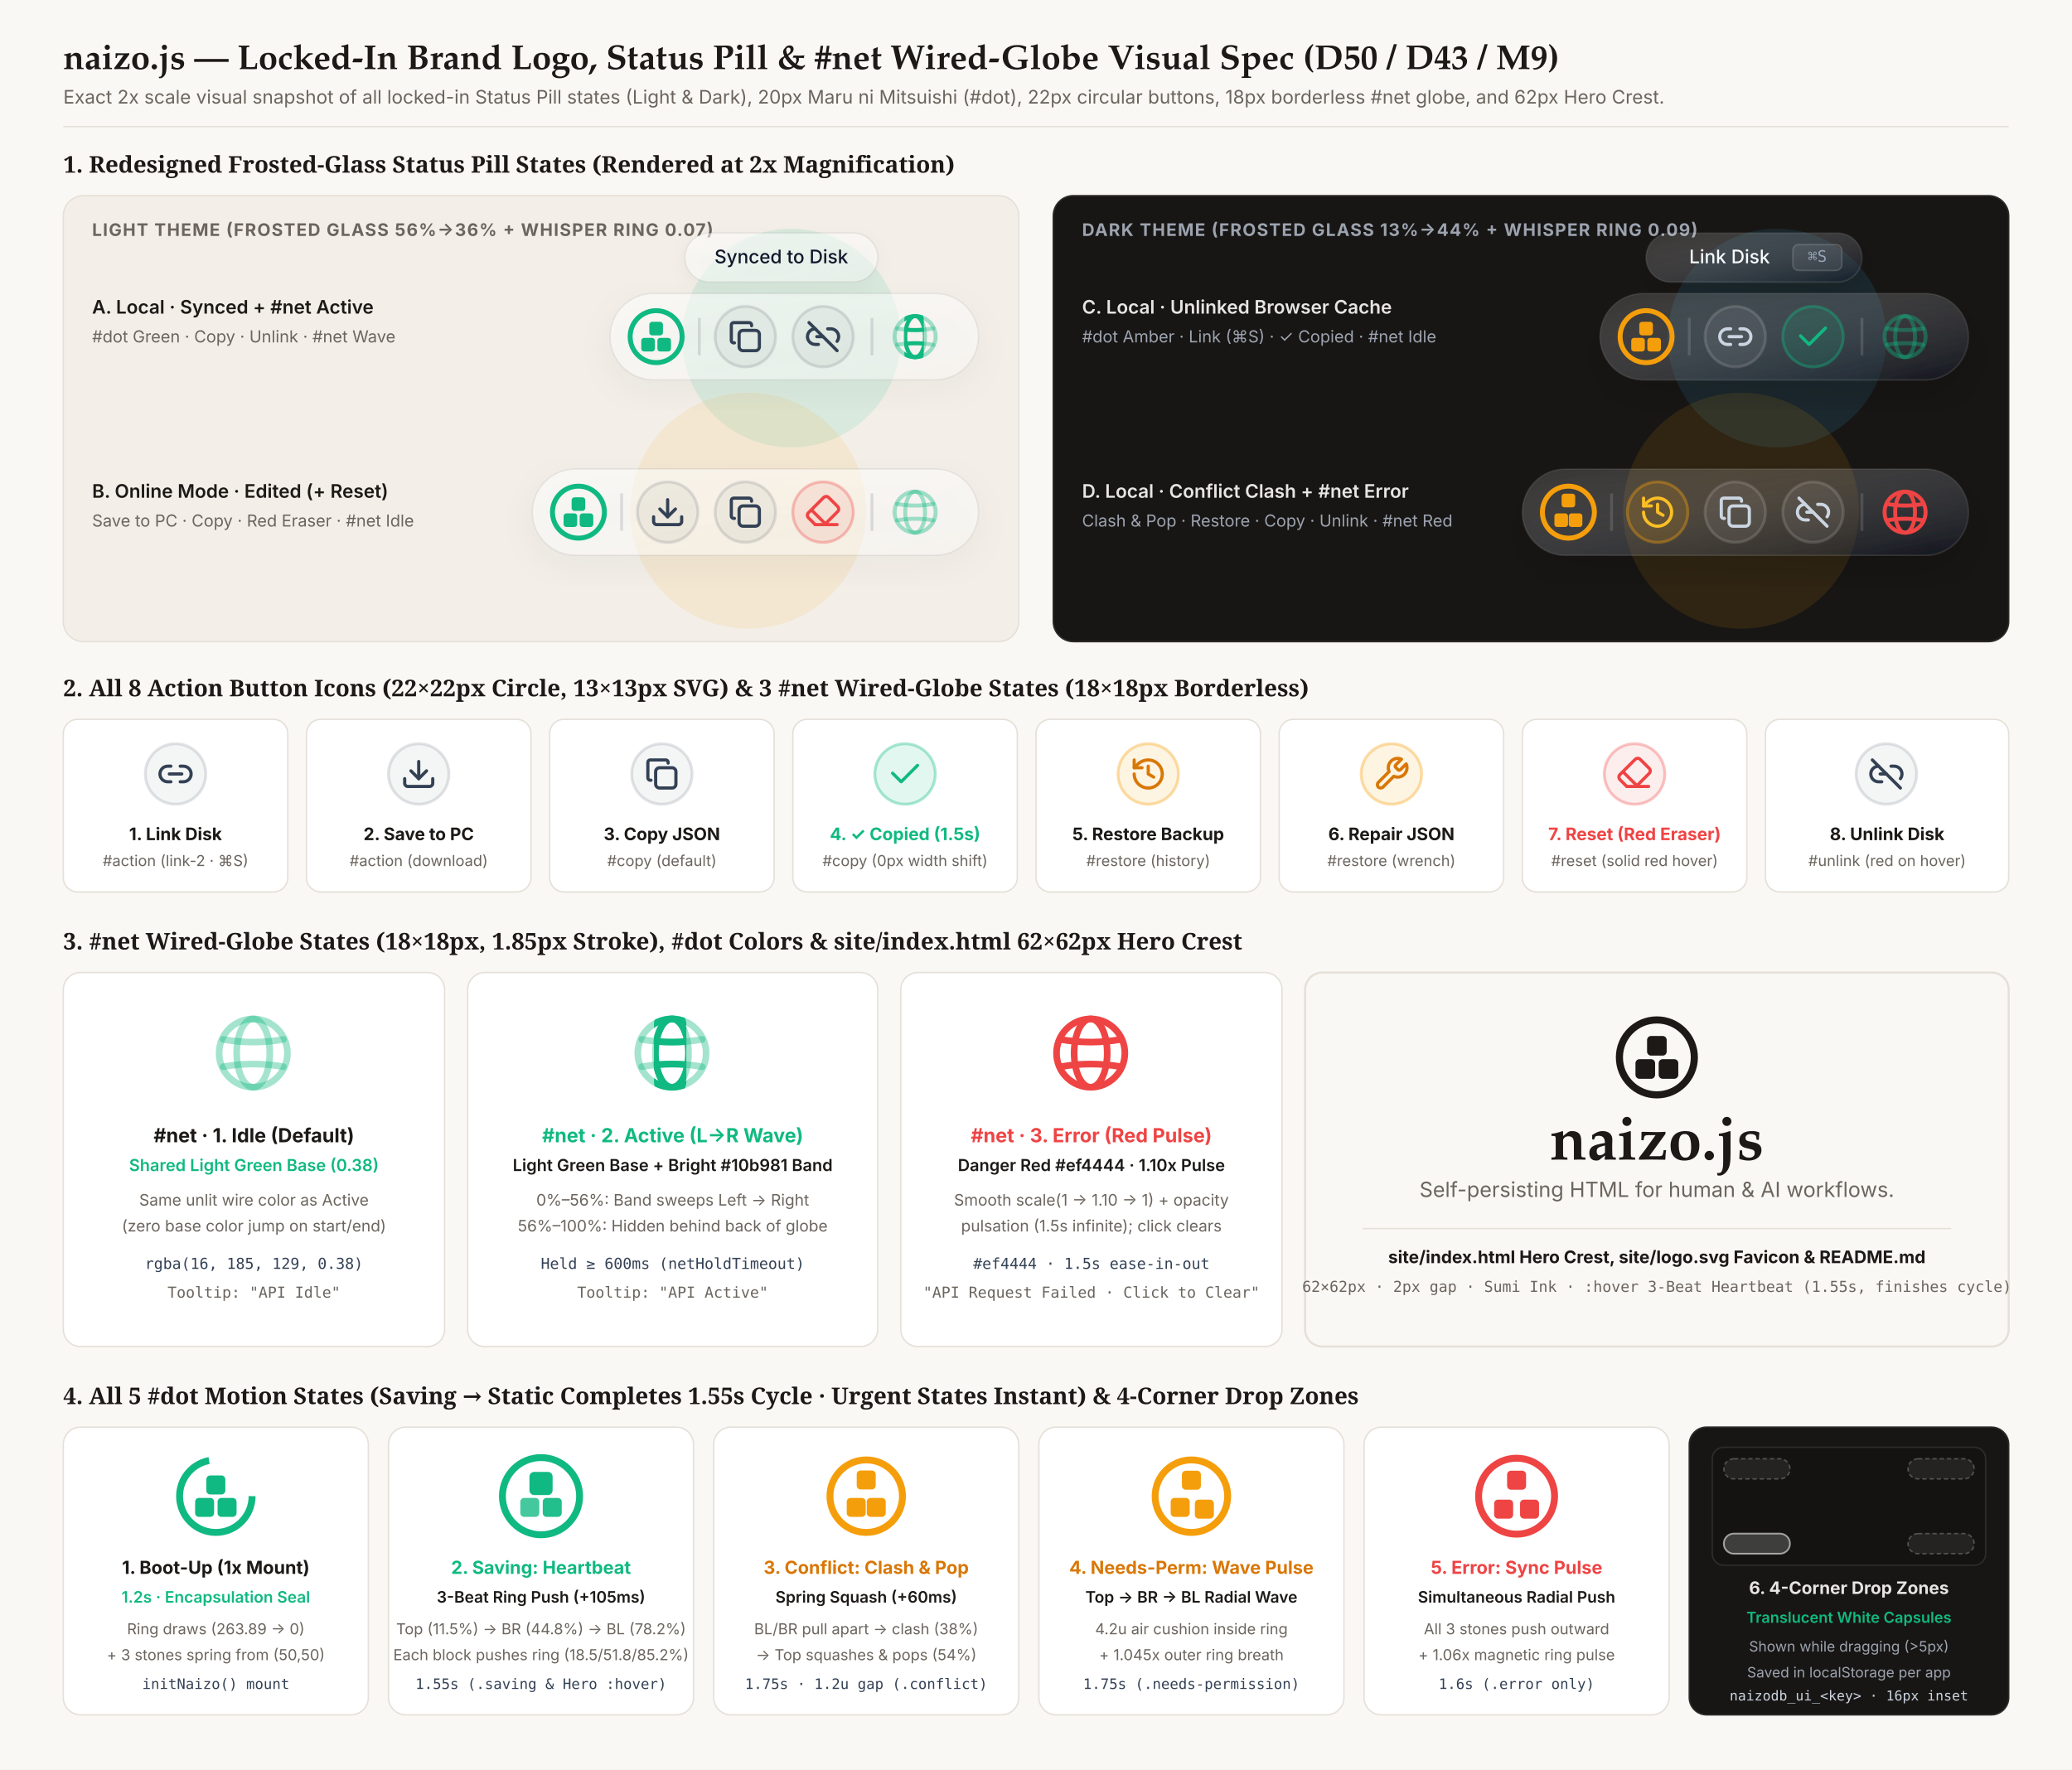
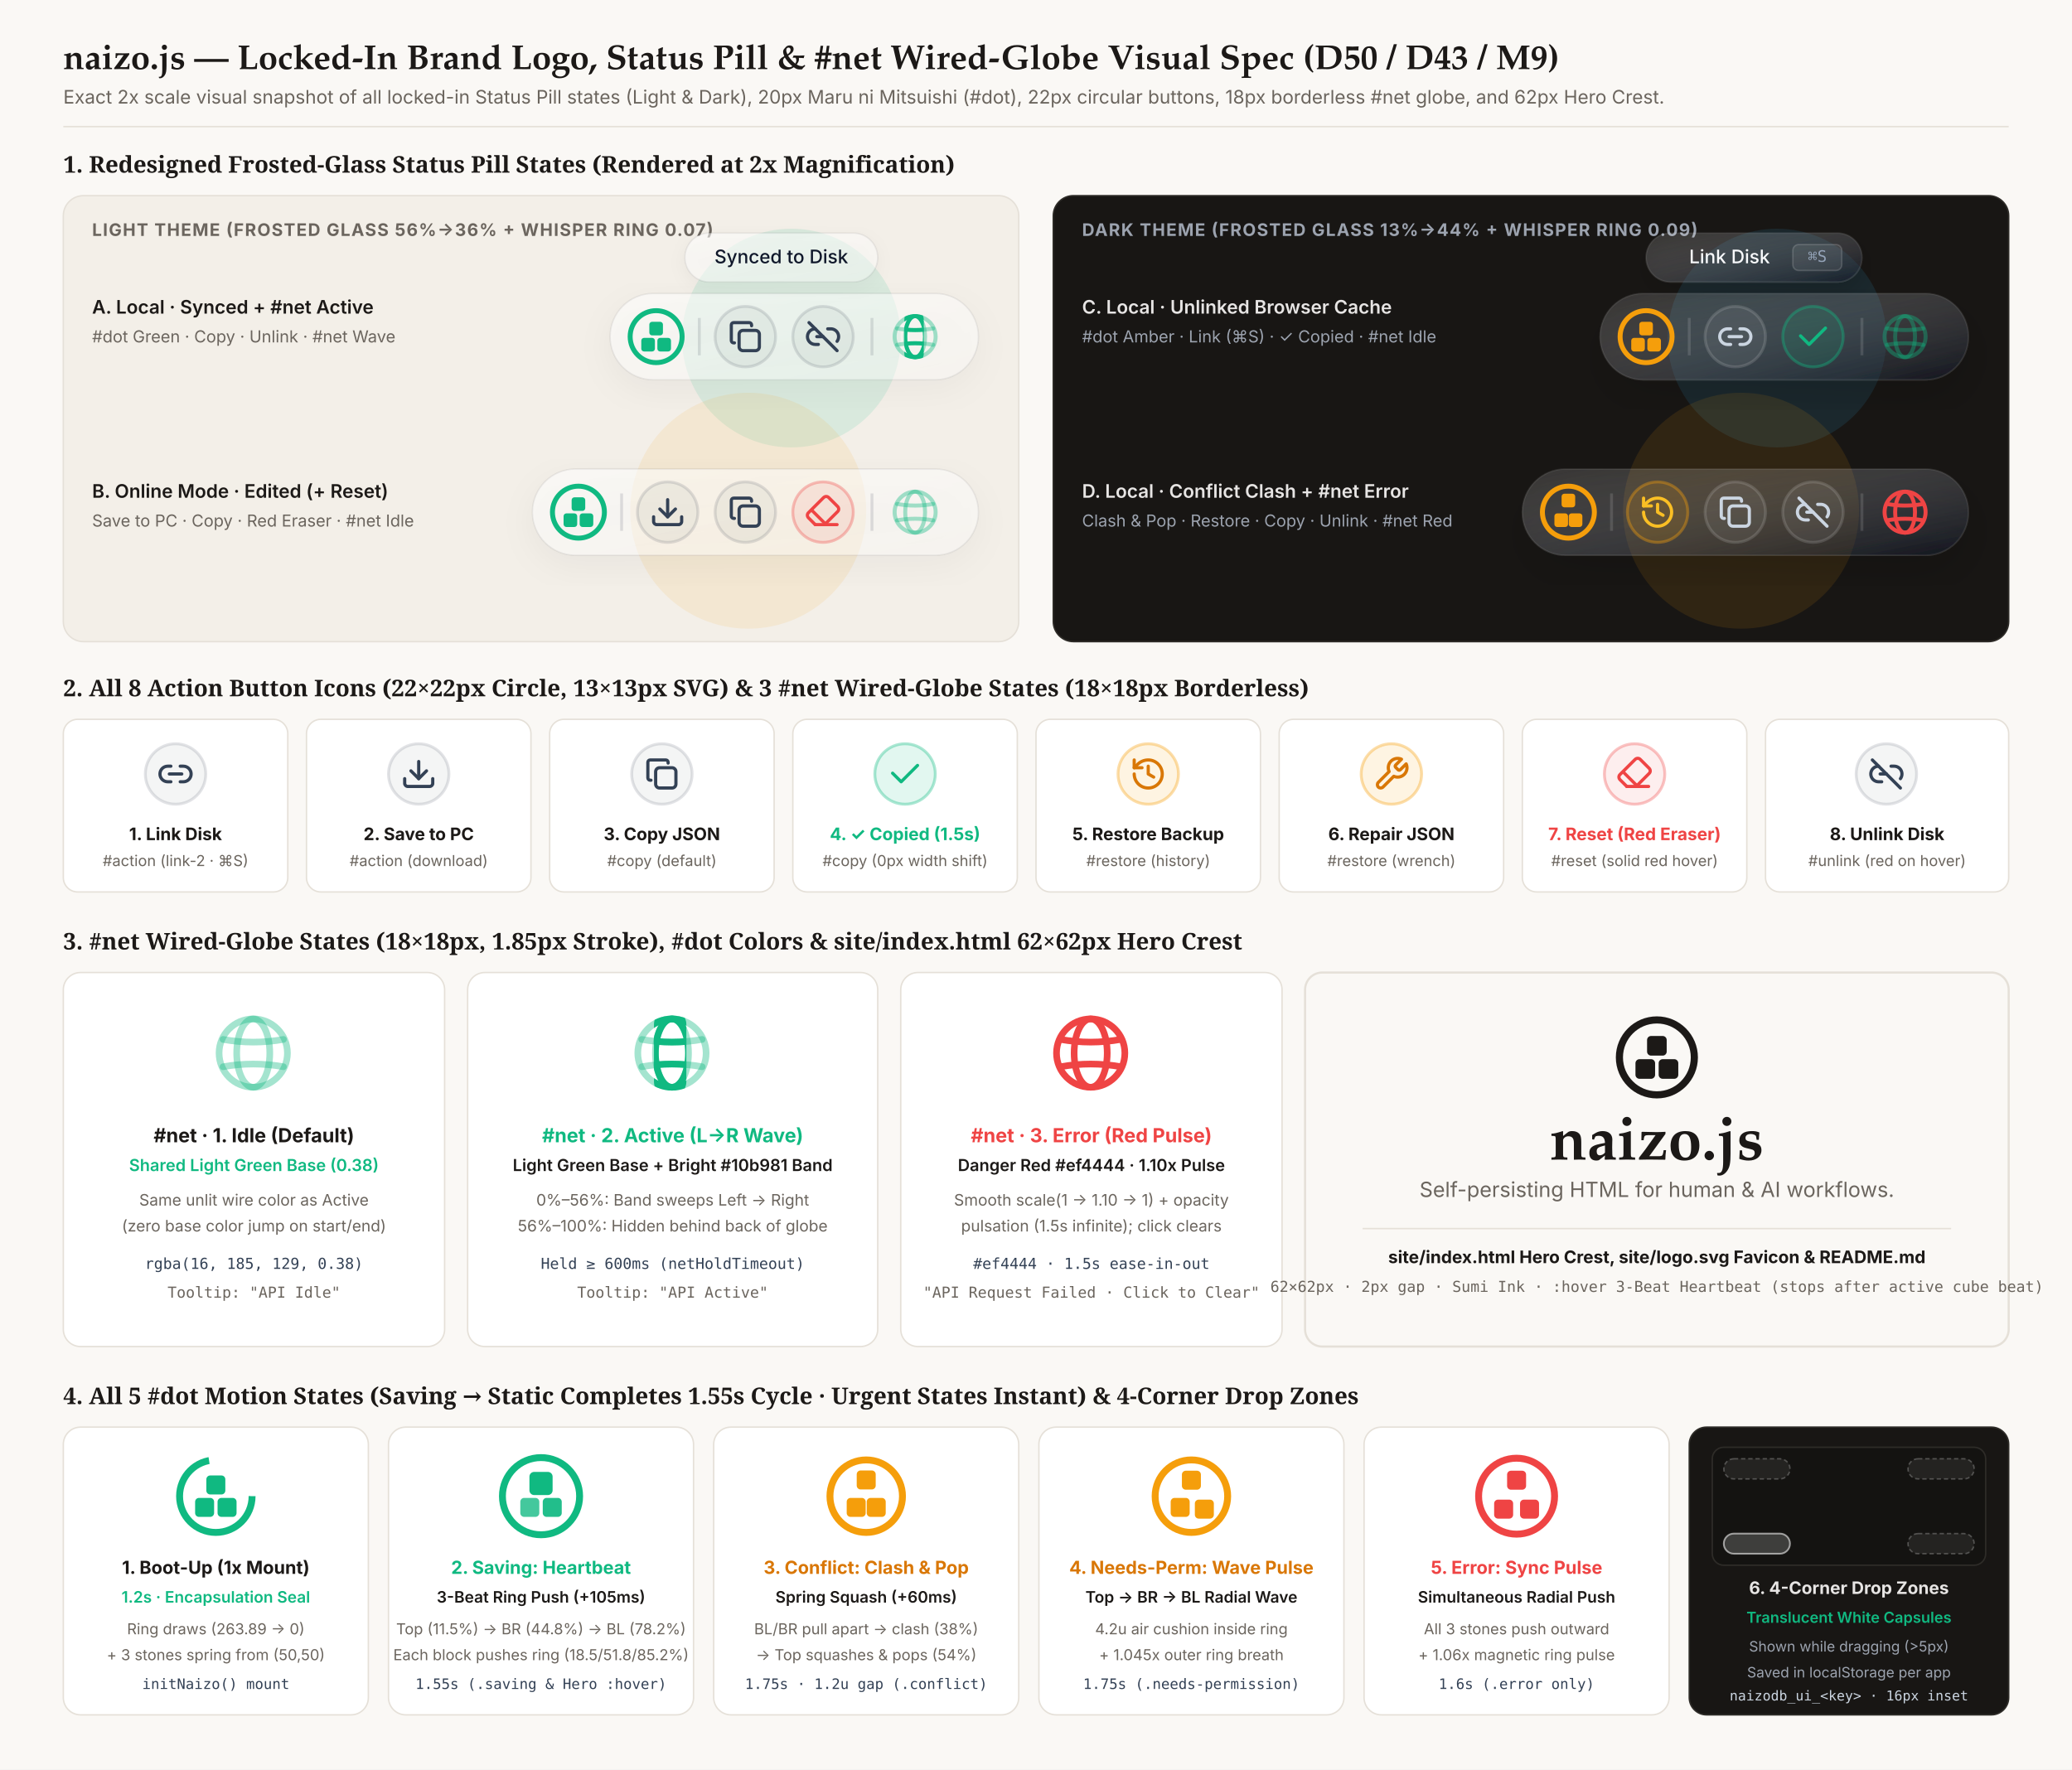
<svg xmlns="http://www.w3.org/2000/svg" width="1440" height="1230" viewBox="0 0 1440 1230" font-family="-apple-system, BlinkMacSystemFont, 'Inter', 'Segoe UI', Helvetica, Arial, sans-serif">
  <defs>
    <clipPath id="wave-clip-demo">
      <rect x="7" y="0" width="9" height="24" rx="4" />
    </clipPath>
    <filter id="pill-shadow-light" x="-15%" y="-25%" width="130%" height="160%">
      <feDropShadow dx="0" dy="4" stdDeviation="6" flood-color="#0f172a" flood-opacity="0.09" />
    </filter>
    <filter id="pill-shadow-dark" x="-15%" y="-25%" width="130%" height="160%">
      <feDropShadow dx="0" dy="6" stdDeviation="8" flood-color="#000000" flood-opacity="0.42" />
    </filter>
    <linearGradient id="frosted-light" x1="0%" y1="0%" x2="100%" y2="100%">
      <stop offset="0%" stop-color="#ffffff" stop-opacity="0.56" />
      <stop offset="100%" stop-color="#ffffff" stop-opacity="0.36" />
    </linearGradient>
    <linearGradient id="frosted-dark" x1="0%" y1="0%" x2="100%" y2="100%">
      <stop offset="0%" stop-color="#ffffff" stop-opacity="0.13" />
      <stop offset="100%" stop-color="#0f172a" stop-opacity="0.44" />
    </linearGradient>
  </defs>
  <rect width="1440" height="1230" fill="#faf8f5" />
  <text x="44" y="48" font-family="Georgia, 'Palatino Linotype', serif" font-size="24" font-weight="bold" fill="#1c1917">naizo.js — Locked-In Brand Logo, Status Pill &amp; #net Wired-Globe Visual Spec (D50 / D43 / M9)</text>
  <text x="44" y="72" font-size="13" fill="#6b655e">Exact 2x scale visual snapshot of all locked-in Status Pill states (Light &amp; Dark), 20px Maru ni Mitsuishi (#dot), 22px circular buttons, 18px borderless #net globe, and 62px Hero Crest.</text>
  <line x1="44" y1="88" x2="1396" y2="88" stroke="#e5e0d8" stroke-width="1" />
  <text x="44" y="120" font-family="Georgia, serif" font-size="16" font-weight="bold" fill="#1c1917">1. Redesigned Frosted-Glass Status Pill States (Rendered at 2x Magnification)</text>
  <rect x="44" y="136" width="664" height="310" rx="14" fill="#f3efe8" stroke="#e5e0d8" stroke-width="1" />
  <circle cx="550" cy="235" r="76" fill="#10b981" fill-opacity="0.11" />
  <circle cx="520" cy="355" r="82" fill="#f59e0b" fill-opacity="0.10" />
  <text x="64" y="164" font-size="12" font-weight="bold" fill="#6b655e" letter-spacing="0.06em">LIGHT THEME (FROSTED GLASS 56%→36% + WHISPER RING 0.07)</text>
  <text x="64" y="218" font-size="13" font-weight="600" fill="#1c1917">A. Local · Synced + #net Active</text>
  <text x="64" y="238" font-size="11.5" fill="#6b655e">#dot Green · Copy · Unlink · #net Wave</text>
  <g transform="translate(476, 162)">
    <rect x="0" y="0" width="134" height="34" rx="17" fill="url(#frosted-light)" stroke="#0f172a" stroke-opacity="0.07" filter="url(#pill-shadow-light)" />
    <text x="67" y="21" font-size="13" font-weight="500" fill="#0f172a" text-anchor="middle">Synced to Disk</text>
  </g>
  <g transform="translate(424, 204) scale(2)">
    <rect x="0" y="0" width="128" height="30" rx="15" fill="url(#frosted-light)" stroke="#0f172a" stroke-opacity="0.07" stroke-width="0.5" filter="url(#pill-shadow-light)" />
    <g transform="translate(5.25, 4.25) scale(0.215)" color="#10b981">
      <circle cx="50" cy="50" r="42" fill="none" stroke="#10b981" stroke-width="8" />
      <rect x="39" y="26" width="22" height="22" rx="4.5" fill="#10b981" />
      <rect x="26" y="52" width="22" height="22" rx="4.5" fill="#10b981" />
      <rect x="52" y="52" width="22" height="22" rx="4.5" fill="#10b981" />
    </g>
    <line x1="31" y1="8.5" x2="31" y2="21.5" stroke="#0f172a" stroke-opacity="0.12" stroke-width="1" />
    <g transform="translate(36, 4)">
      <circle cx="11" cy="11" r="10.5" fill="#0f172a" fill-opacity="0.045" stroke="#0f172a" stroke-opacity="0.12" stroke-width="1" />
      <g transform="translate(4.5, 4.5) scale(0.5416)" stroke="#334155" stroke-width="2.05" stroke-linecap="round" stroke-linejoin="round" fill="none">
        <rect x="8" y="8" width="13" height="13" rx="2.5" />
        <path d="M5 16H4.5A1.5 1.5 0 0 1 3 14.5v-10A1.5 1.5 0 0 1 4.5 3h10A1.5 1.5 0 0 1 16 4.5V5" />
      </g>
    </g>
    <g transform="translate(63, 4)">
      <circle cx="11" cy="11" r="10.5" fill="#0f172a" fill-opacity="0.045" stroke="#0f172a" stroke-opacity="0.12" stroke-width="1" />
      <g transform="translate(4.5, 4.5) scale(0.5416)" stroke="#334155" stroke-width="2.05" stroke-linecap="round" stroke-linejoin="round" fill="none">
        <path d="M9 17H7A5 5 0 0 1 7 7" />
        <path d="M15 7h2a5 5 0 0 1 4 8" />
        <line x1="8" y1="12" x2="12" y2="12" />
        <line x1="3" y1="3" x2="21" y2="21" />
      </g>
    </g>
    <line x1="91" y1="8.5" x2="91" y2="21.5" stroke="#0f172a" stroke-opacity="0.12" stroke-width="1" />
    <g transform="translate(97, 6) scale(0.75)" stroke-linecap="round" stroke-linejoin="round" fill="none">
      <g stroke="#10b981" stroke-opacity="0.38" stroke-width="1.85">
        <path d="M 3.6 8.2 Q 12 9.7 20.4 8.2" />
        <path d="M 3.6 15.8 Q 12 14.3 20.4 15.8" />
        <ellipse cx="12" cy="12" rx="4.6" ry="9.5" />
        <circle cx="12" cy="12" r="9.5" />
      </g>
      <g stroke="#10b981" stroke-width="1.85" clip-path="url(#wave-clip-demo)">
        <path d="M 3.6 8.2 Q 12 9.7 20.4 8.2" />
        <path d="M 3.6 15.8 Q 12 14.3 20.4 15.8" />
        <ellipse cx="12" cy="12" rx="4.6" ry="9.5" />
        <circle cx="12" cy="12" r="9.5" />
      </g>
    </g>
  </g>
  <text x="64" y="346" font-size="13" font-weight="600" fill="#1c1917">B. Online Mode · Edited (+ Reset)</text>
  <text x="64" y="366" font-size="11.5" fill="#6b655e">Save to PC · Copy · Red Eraser · #net Idle</text>
  <g transform="translate(370, 326) scale(2)">
    <rect x="0" y="0" width="155" height="30" rx="15" fill="url(#frosted-light)" stroke="#0f172a" stroke-opacity="0.07" stroke-width="0.5" filter="url(#pill-shadow-light)" />
    <g transform="translate(5.25, 4.25) scale(0.215)">
      <circle cx="50" cy="50" r="42" fill="none" stroke="#10b981" stroke-width="8" />
      <rect x="39" y="26" width="22" height="22" rx="4.5" fill="#10b981" />
      <rect x="26" y="52" width="22" height="22" rx="4.5" fill="#10b981" />
      <rect x="52" y="52" width="22" height="22" rx="4.5" fill="#10b981" />
    </g>
    <line x1="31" y1="8.5" x2="31" y2="21.5" stroke="#0f172a" stroke-opacity="0.12" stroke-width="1" />
    <g transform="translate(36, 4)">
      <circle cx="11" cy="11" r="10.5" fill="#0f172a" fill-opacity="0.045" stroke="#0f172a" stroke-opacity="0.12" stroke-width="1" />
      <g transform="translate(4.5, 4.5) scale(0.5416)" stroke="#334155" stroke-width="2.05" stroke-linecap="round" stroke-linejoin="round" fill="none">
        <path d="M21 15v3a2 2 0 0 1-2 2H5a2 2 0 0 1-2-2v-3" />
        <polyline points="7 10 12 15 17 10" />
        <line x1="12" y1="15" x2="12" y2="4" />
      </g>
    </g>
    <g transform="translate(63, 4)">
      <circle cx="11" cy="11" r="10.5" fill="#0f172a" fill-opacity="0.045" stroke="#0f172a" stroke-opacity="0.12" stroke-width="1" />
      <g transform="translate(4.5, 4.5) scale(0.5416)" stroke="#334155" stroke-width="2.05" stroke-linecap="round" stroke-linejoin="round" fill="none">
        <rect x="8" y="8" width="13" height="13" rx="2.5" />
        <path d="M5 16H4.5A1.5 1.5 0 0 1 3 14.5v-10A1.5 1.5 0 0 1 4.5 3h10A1.5 1.5 0 0 1 16 4.5V5" />
      </g>
    </g>
    <g transform="translate(90, 4)">
      <circle cx="11" cy="11" r="10.5" fill="#ef4444" fill-opacity="0.09" stroke="#ef4444" stroke-opacity="0.32" stroke-width="1" />
      <g transform="translate(4.5, 4.5) scale(0.5416)" stroke="#ef4444" stroke-width="2.05" stroke-linecap="round" stroke-linejoin="round" fill="none">
        <path d="m7 20-4.3-4.3c-1-1-1-2.5 0-3.4l9.6-9.6c1-1 2.5-1 3.4 0l5.6 5.6c1 1 1 2.5 0 3.4L13 20" />
        <path d="M21 20H7" />
        <path d="m5 11 9 9" />
      </g>
    </g>
    <line x1="118" y1="8.5" x2="118" y2="21.5" stroke="#0f172a" stroke-opacity="0.12" stroke-width="1" />
    <g transform="translate(124, 6) scale(0.75)" stroke="#10b981" stroke-opacity="0.38" stroke-width="1.85" stroke-linecap="round" stroke-linejoin="round" fill="none">
      <path d="M 3.6 8.2 Q 12 9.7 20.4 8.2" />
      <path d="M 3.6 15.8 Q 12 14.3 20.4 15.8" />
      <ellipse cx="12" cy="12" rx="4.6" ry="9.5" />
      <circle cx="12" cy="12" r="9.5" />
    </g>
  </g>
  <rect x="732" y="136" width="664" height="310" rx="14" fill="#181614" stroke="#2e2c28" stroke-width="1" />
  <circle cx="1235" cy="235" r="76" fill="#38bdf8" fill-opacity="0.11" />
  <circle cx="1210" cy="355" r="82" fill="#f59e0b" fill-opacity="0.11" />
  <text x="752" y="164" font-size="12" font-weight="bold" fill="#9ca3af" letter-spacing="0.06em">DARK THEME (FROSTED GLASS 13%→44% + WHISPER RING 0.09)</text>
  <text x="752" y="218" font-size="13" font-weight="600" fill="#e7e5e4">C. Local · Unlinked Browser Cache</text>
  <text x="752" y="238" font-size="11.5" fill="#9ca3af">#dot Amber · Link (⌘S) · ✓ Copied · #net Idle</text>
  <g transform="translate(1144, 162)">
    <rect x="0" y="0" width="150" height="34" rx="17" fill="url(#frosted-dark)" stroke="#ffffff" stroke-opacity="0.09" filter="url(#pill-shadow-dark)" />
    <text x="58" y="21" font-size="13" font-weight="500" fill="#f8fafc" text-anchor="middle">Link Disk</text>
    <rect x="102" y="8" width="34" height="18" rx="4" fill="#ffffff" fill-opacity="0.08" stroke="#ffffff" stroke-opacity="0.16" />
    <text x="119" y="20" font-family="monospace" font-size="11" fill="#94a3b8" text-anchor="middle">⌘S</text>
  </g>
  <g transform="translate(1112, 204) scale(2)">
    <rect x="0" y="0" width="128" height="30" rx="15" fill="url(#frosted-dark)" stroke="#ffffff" stroke-opacity="0.09" stroke-width="0.5" filter="url(#pill-shadow-dark)" />
    <g transform="translate(5.25, 4.25) scale(0.215)">
      <circle cx="50" cy="50" r="42" fill="none" stroke="#f59e0b" stroke-width="8" />
      <rect x="39" y="26" width="22" height="22" rx="4.5" fill="#f59e0b" />
      <rect x="26" y="52" width="22" height="22" rx="4.5" fill="#f59e0b" />
      <rect x="52" y="52" width="22" height="22" rx="4.5" fill="#f59e0b" />
    </g>
    <line x1="31" y1="8.5" x2="31" y2="21.5" stroke="#ffffff" stroke-opacity="0.13" stroke-width="1" />
    <g transform="translate(36, 4)">
      <circle cx="11" cy="11" r="10.5" fill="#ffffff" fill-opacity="0.07" stroke="#ffffff" stroke-opacity="0.14" stroke-width="1" />
      <g transform="translate(4.5, 4.5) scale(0.5416)" stroke="#cbd5e1" stroke-width="2.05" stroke-linecap="round" stroke-linejoin="round" fill="none">
        <path d="M9 17H7A5 5 0 0 1 7 7h2" />
        <path d="M15 7h2a5 5 0 1 1 0 10h-2" />
        <line x1="8" y1="12" x2="16" y2="12" />
      </g>
    </g>
    <g transform="translate(63, 4)">
      <circle cx="11" cy="11" r="10.5" fill="#10b981" fill-opacity="0.14" stroke="#10b981" stroke-opacity="0.38" stroke-width="1" />
      <g transform="translate(4.5, 4.5) scale(0.5416)" stroke="#10b981" stroke-width="2.05" stroke-linecap="round" stroke-linejoin="round" fill="none">
        <polyline points="20 6.5 9.5 17 4 11.5" />
      </g>
    </g>
    <line x1="91" y1="8.5" x2="91" y2="21.5" stroke="#ffffff" stroke-opacity="0.13" stroke-width="1" />
    <g transform="translate(97, 6) scale(0.75)" stroke="#10b981" stroke-opacity="0.38" stroke-width="1.85" stroke-linecap="round" stroke-linejoin="round" fill="none">
      <path d="M 3.6 8.2 Q 12 9.7 20.4 8.2" />
      <path d="M 3.6 15.8 Q 12 14.3 20.4 15.8" />
      <ellipse cx="12" cy="12" rx="4.6" ry="9.5" />
      <circle cx="12" cy="12" r="9.5" />
    </g>
  </g>
  <text x="752" y="346" font-size="13" font-weight="600" fill="#e7e5e4">D. Local · Conflict Clash + #net Error</text>
  <text x="752" y="366" font-size="11.5" fill="#9ca3af">Clash &amp; Pop · Restore · Copy · Unlink · #net Red</text>
  <g transform="translate(1058, 326) scale(2)">
    <rect x="0" y="0" width="155" height="30" rx="15" fill="url(#frosted-dark)" stroke="#ffffff" stroke-opacity="0.09" stroke-width="0.5" filter="url(#pill-shadow-dark)" />
    <g transform="translate(5.25, 4.25) scale(0.215)">
      <circle cx="50" cy="50" r="42" fill="none" stroke="#f59e0b" stroke-width="8" />
      <rect x="39" y="20.2" width="22" height="22" rx="4.5" fill="#f59e0b" />
      <rect x="27.4" y="52" width="22" height="22" rx="4.5" fill="#f59e0b" />
      <rect x="50.6" y="52" width="22" height="22" rx="4.5" fill="#f59e0b" />
    </g>
    <line x1="31" y1="8.5" x2="31" y2="21.5" stroke="#ffffff" stroke-opacity="0.13" stroke-width="1" />
    <g transform="translate(36, 4)">
      <circle cx="11" cy="11" r="10.5" fill="#f59e0b" fill-opacity="0.14" stroke="#f59e0b" stroke-opacity="0.38" stroke-width="1" />
      <g transform="translate(4.5, 4.5) scale(0.5416)" stroke="#fbbf24" stroke-width="2.05" stroke-linecap="round" stroke-linejoin="round" fill="none">
        <path d="M3 12a9 9 0 1 0 9-9 9.75 9.75 0 0 0-6.74 2.74L3 8" />
        <path d="M3 3v5h5" />
        <path d="M12 7v5l3.5 2" />
      </g>
    </g>
    <g transform="translate(63, 4)">
      <circle cx="11" cy="11" r="10.5" fill="#ffffff" fill-opacity="0.07" stroke="#ffffff" stroke-opacity="0.14" stroke-width="1" />
      <g transform="translate(4.5, 4.5) scale(0.5416)" stroke="#cbd5e1" stroke-width="2.05" stroke-linecap="round" stroke-linejoin="round" fill="none">
        <rect x="8" y="8" width="13" height="13" rx="2.5" />
        <path d="M5 16H4.5A1.5 1.5 0 0 1 3 14.5v-10A1.5 1.5 0 0 1 4.5 3h10A1.5 1.5 0 0 1 16 4.5V5" />
      </g>
    </g>
    <g transform="translate(90, 4)">
      <circle cx="11" cy="11" r="10.5" fill="#ffffff" fill-opacity="0.07" stroke="#ffffff" stroke-opacity="0.14" stroke-width="1" />
      <g transform="translate(4.5, 4.5) scale(0.5416)" stroke="#cbd5e1" stroke-width="2.05" stroke-linecap="round" stroke-linejoin="round" fill="none">
        <path d="M9 17H7A5 5 0 0 1 7 7" />
        <path d="M15 7h2a5 5 0 0 1 4 8" />
        <line x1="8" y1="12" x2="12" y2="12" />
        <line x1="3" y1="3" x2="21" y2="21" />
      </g>
    </g>
    <line x1="118" y1="8.5" x2="118" y2="21.5" stroke="#ffffff" stroke-opacity="0.13" stroke-width="1" />
    <g transform="translate(124, 6) scale(0.75)" stroke="#ef4444" stroke-width="1.85" stroke-linecap="round" stroke-linejoin="round" fill="none">
      <path d="M 3.6 8.2 Q 12 9.7 20.4 8.2" />
      <path d="M 3.6 15.8 Q 12 14.3 20.4 15.8" />
      <ellipse cx="12" cy="12" rx="4.6" ry="9.5" />
      <circle cx="12" cy="12" r="9.5" />
    </g>
  </g>
  <text x="44" y="484" font-family="Georgia, serif" font-size="16" font-weight="bold" fill="#1c1917">2. All 8 Action Button Icons (22×22px Circle, 13×13px SVG) &amp; 3 #net Wired-Globe States (18×18px Borderless)</text>
  <g transform="translate(44, 500)">
    <rect x="0" y="0" width="156" height="120" rx="10" fill="#ffffff" stroke="#e5e0d8" />
    <g transform="translate(56, 16) scale(2)">
      <circle cx="11" cy="11" r="10.5" fill="#0f172a" fill-opacity="0.045" stroke="#0f172a" stroke-opacity="0.12" />
      <g transform="translate(4.5, 4.5) scale(0.5416)" stroke="#334155" stroke-width="2.05" stroke-linecap="round" stroke-linejoin="round" fill="none">
        <path d="M9 17H7A5 5 0 0 1 7 7h2" />
        <path d="M15 7h2a5 5 0 1 1 0 10h-2" />
        <line x1="8" y1="12" x2="16" y2="12" />
      </g>
    </g>
    <text x="78" y="84" font-size="12" font-weight="bold" fill="#1c1917" text-anchor="middle">1. Link Disk</text>
    <text x="78" y="102" font-size="10.5" fill="#6b655e" text-anchor="middle">#action (link-2 · ⌘S)</text>
    <g transform="translate(169, 0)">
      <rect x="0" y="0" width="156" height="120" rx="10" fill="#ffffff" stroke="#e5e0d8" />
      <g transform="translate(56, 16) scale(2)">
        <circle cx="11" cy="11" r="10.5" fill="#0f172a" fill-opacity="0.045" stroke="#0f172a" stroke-opacity="0.12" />
        <g transform="translate(4.5, 4.5) scale(0.5416)" stroke="#334155" stroke-width="2.05" stroke-linecap="round" stroke-linejoin="round" fill="none">
          <path d="M21 15v3a2 2 0 0 1-2 2H5a2 2 0 0 1-2-2v-3" />
          <polyline points="7 10 12 15 17 10" />
          <line x1="12" y1="15" x2="12" y2="4" />
        </g>
      </g>
      <text x="78" y="84" font-size="12" font-weight="bold" fill="#1c1917" text-anchor="middle">2. Save to PC</text>
      <text x="78" y="102" font-size="10.5" fill="#6b655e" text-anchor="middle">#action (download)</text>
    </g>
    <g transform="translate(338, 0)">
      <rect x="0" y="0" width="156" height="120" rx="10" fill="#ffffff" stroke="#e5e0d8" />
      <g transform="translate(56, 16) scale(2)">
        <circle cx="11" cy="11" r="10.5" fill="#0f172a" fill-opacity="0.045" stroke="#0f172a" stroke-opacity="0.12" />
        <g transform="translate(4.5, 4.5) scale(0.5416)" stroke="#334155" stroke-width="2.05" stroke-linecap="round" stroke-linejoin="round" fill="none">
          <rect x="8" y="8" width="13" height="13" rx="2.5" />
          <path d="M5 16H4.5A1.5 1.5 0 0 1 3 14.5v-10A1.5 1.5 0 0 1 4.5 3h10A1.5 1.5 0 0 1 16 4.5V5" />
        </g>
      </g>
      <text x="78" y="84" font-size="12" font-weight="bold" fill="#1c1917" text-anchor="middle">3. Copy JSON</text>
      <text x="78" y="102" font-size="10.5" fill="#6b655e" text-anchor="middle">#copy (default)</text>
    </g>
    <g transform="translate(507, 0)">
      <rect x="0" y="0" width="156" height="120" rx="10" fill="#ffffff" stroke="#e5e0d8" />
      <g transform="translate(56, 16) scale(2)">
        <circle cx="11" cy="11" r="10.5" fill="#10b981" fill-opacity="0.12" stroke="#10b981" stroke-opacity="0.35" />
        <g transform="translate(4.5, 4.5) scale(0.5416)" stroke="#10b981" stroke-width="2.05" stroke-linecap="round" stroke-linejoin="round" fill="none">
          <polyline points="20 6.5 9.5 17 4 11.5" />
        </g>
      </g>
      <text x="78" y="84" font-size="12" font-weight="bold" fill="#10b981" text-anchor="middle">4. ✓ Copied (1.5s)</text>
      <text x="78" y="102" font-size="10.5" fill="#6b655e" text-anchor="middle">#copy (0px width shift)</text>
    </g>
    <g transform="translate(676, 0)">
      <rect x="0" y="0" width="156" height="120" rx="10" fill="#ffffff" stroke="#e5e0d8" />
      <g transform="translate(56, 16) scale(2)">
        <circle cx="11" cy="11" r="10.5" fill="#f59e0b" fill-opacity="0.12" stroke="#f59e0b" stroke-opacity="0.35" />
        <g transform="translate(4.5, 4.5) scale(0.5416)" stroke="#d97706" stroke-width="2.05" stroke-linecap="round" stroke-linejoin="round" fill="none">
          <path d="M3 12a9 9 0 1 0 9-9 9.75 9.75 0 0 0-6.74 2.74L3 8" />
          <path d="M3 3v5h5" />
          <path d="M12 7v5l3.5 2" />
        </g>
      </g>
      <text x="78" y="84" font-size="12" font-weight="bold" fill="#1c1917" text-anchor="middle">5. Restore Backup</text>
      <text x="78" y="102" font-size="10.5" fill="#6b655e" text-anchor="middle">#restore (history)</text>
    </g>
    <g transform="translate(845, 0)">
      <rect x="0" y="0" width="156" height="120" rx="10" fill="#ffffff" stroke="#e5e0d8" />
      <g transform="translate(56, 16) scale(2)">
        <circle cx="11" cy="11" r="10.5" fill="#f59e0b" fill-opacity="0.12" stroke="#f59e0b" stroke-opacity="0.35" />
        <g transform="translate(4.5, 4.5) scale(0.5416)" stroke="#d97706" stroke-width="2.05" stroke-linecap="round" stroke-linejoin="round" fill="none">
          <path d="M14.7 6.3a1 1 0 0 0 0 1.4l1.6 1.6a1 1 0 0 0 1.4 0l3.77-3.77a6 6 0 0 1-7.94 7.94l-6.91 6.91a2.12 2.12 0 0 1-3-3l6.91-6.91a6 6 0 0 1 7.94-7.94l-3.76 3.76z" />
        </g>
      </g>
      <text x="78" y="84" font-size="12" font-weight="bold" fill="#1c1917" text-anchor="middle">6. Repair JSON</text>
      <text x="78" y="102" font-size="10.5" fill="#6b655e" text-anchor="middle">#restore (wrench)</text>
    </g>
    <g transform="translate(1014, 0)">
      <rect x="0" y="0" width="156" height="120" rx="10" fill="#ffffff" stroke="#e5e0d8" />
      <g transform="translate(56, 16) scale(2)">
        <circle cx="11" cy="11" r="10.5" fill="#ef4444" fill-opacity="0.09" stroke="#ef4444" stroke-opacity="0.32" />
        <g transform="translate(4.5, 4.5) scale(0.5416)" stroke="#ef4444" stroke-width="2.05" stroke-linecap="round" stroke-linejoin="round" fill="none">
          <path d="m7 20-4.3-4.3c-1-1-1-2.5 0-3.4l9.6-9.6c1-1 2.5-1 3.4 0l5.6 5.6c1 1 1 2.5 0 3.4L13 20" />
          <path d="M21 20H7" />
          <path d="m5 11 9 9" />
        </g>
      </g>
      <text x="78" y="84" font-size="12" font-weight="bold" fill="#ef4444" text-anchor="middle">7. Reset (Red Eraser)</text>
      <text x="78" y="102" font-size="10.5" fill="#6b655e" text-anchor="middle">#reset (solid red hover)</text>
    </g>
    <g transform="translate(1183, 0)">
      <rect x="0" y="0" width="169" height="120" rx="10" fill="#ffffff" stroke="#e5e0d8" />
      <g transform="translate(62, 16) scale(2)">
        <circle cx="11" cy="11" r="10.5" fill="#0f172a" fill-opacity="0.045" stroke="#0f172a" stroke-opacity="0.12" />
        <g transform="translate(4.5, 4.5) scale(0.5416)" stroke="#334155" stroke-width="2.05" stroke-linecap="round" stroke-linejoin="round" fill="none">
          <path d="M9 17H7A5 5 0 0 1 7 7" />
          <path d="M15 7h2a5 5 0 0 1 4 8" />
          <line x1="8" y1="12" x2="12" y2="12" />
          <line x1="3" y1="3" x2="21" y2="21" />
        </g>
      </g>
      <text x="84.5" y="84" font-size="12" font-weight="bold" fill="#1c1917" text-anchor="middle">8. Unlink Disk</text>
      <text x="84.5" y="102" font-size="10.5" fill="#6b655e" text-anchor="middle">#unlink (red on hover)</text>
    </g>
  </g>
  <text x="44" y="660" font-family="Georgia, serif" font-size="16" font-weight="bold" fill="#1c1917">3. #net Wired-Globe States (18×18px, 1.85px Stroke), #dot Colors &amp; site/index.html 62×62px Hero Crest</text>
  <g transform="translate(44, 676)">
    <rect x="0" y="0" width="265" height="260" rx="12" fill="#ffffff" stroke="#e5e0d8" />
    <g transform="translate(102, 26) scale(2.5)" stroke="#10b981" stroke-opacity="0.38" stroke-width="1.85" stroke-linecap="round" stroke-linejoin="round" fill="none">
      <path d="M 3.6 8.2 Q 12 9.7 20.4 8.2" />
      <path d="M 3.6 15.8 Q 12 14.3 20.4 15.8" />
      <ellipse cx="12" cy="12" rx="4.6" ry="9.5" />
      <circle cx="12" cy="12" r="9.5" />
    </g>
    <text x="132.5" y="118" font-size="13.5" font-weight="bold" fill="#1c1917" text-anchor="middle">#net · 1. Idle (Default)</text>
    <text x="132.5" y="138" font-size="11.5" fill="#10b981" font-weight="600" text-anchor="middle">Shared Light Green Base (0.38)</text>
    <text x="132.5" y="162" font-size="11" fill="#6b655e" text-anchor="middle">Same unlit wire color as Active</text>
    <text x="132.5" y="180" font-size="11" fill="#6b655e" text-anchor="middle">(zero base color jump on start/end)</text>
    <text x="132.5" y="206" font-family="monospace" font-size="10.5" fill="#334155" text-anchor="middle">rgba(16, 185, 129, 0.38)</text>
    <text x="132.5" y="226" font-family="monospace" font-size="10.5" fill="#6b655e" text-anchor="middle">Tooltip: "API Idle"</text>
  </g>
  <g transform="translate(325, 676)">
    <rect x="0" y="0" width="285" height="260" rx="12" fill="#ffffff" stroke="#e5e0d8" />
    <g transform="translate(112, 26) scale(2.5)" stroke-linecap="round" stroke-linejoin="round" fill="none">
      <g stroke="#10b981" stroke-opacity="0.38" stroke-width="1.85">
        <path d="M 3.6 8.2 Q 12 9.7 20.4 8.2" />
        <path d="M 3.6 15.8 Q 12 14.3 20.4 15.8" />
        <ellipse cx="12" cy="12" rx="4.6" ry="9.5" />
        <circle cx="12" cy="12" r="9.5" />
      </g>
      <g stroke="#10b981" stroke-width="1.85" clip-path="url(#wave-clip-demo)">
        <path d="M 3.6 8.2 Q 12 9.7 20.4 8.2" />
        <path d="M 3.6 15.8 Q 12 14.3 20.4 15.8" />
        <ellipse cx="12" cy="12" rx="4.6" ry="9.5" />
        <circle cx="12" cy="12" r="9.5" />
      </g>
    </g>
    <text x="142.5" y="118" font-size="13.5" font-weight="bold" fill="#10b981" text-anchor="middle">#net · 2. Active (L→R Wave)</text>
    <text x="142.5" y="138" font-size="11.5" fill="#1c1917" font-weight="600" text-anchor="middle">Light Green Base + Bright #10b981 Band</text>
    <text x="142.5" y="162" font-size="11" fill="#6b655e" text-anchor="middle">0%–56%: Band sweeps Left → Right</text>
    <text x="142.5" y="180" font-size="11" fill="#6b655e" text-anchor="middle">56%–100%: Hidden behind back of globe</text>
    <text x="142.5" y="206" font-family="monospace" font-size="10.5" fill="#334155" text-anchor="middle">Held ≥ 600ms (netHoldTimeout)</text>
    <text x="142.5" y="226" font-family="monospace" font-size="10.5" fill="#6b655e" text-anchor="middle">Tooltip: "API Active"</text>
  </g>
  <g transform="translate(626, 676)">
    <rect x="0" y="0" width="265" height="260" rx="12" fill="#ffffff" stroke="#e5e0d8" />
    <g transform="translate(102, 26) scale(2.5)" stroke="#ef4444" stroke-width="1.85" stroke-linecap="round" stroke-linejoin="round" fill="none">
      <path d="M 3.6 8.2 Q 12 9.7 20.4 8.2" />
      <path d="M 3.6 15.8 Q 12 14.3 20.4 15.8" />
      <ellipse cx="12" cy="12" rx="4.6" ry="9.5" />
      <circle cx="12" cy="12" r="9.5" />
    </g>
    <text x="132.5" y="118" font-size="13.5" font-weight="bold" fill="#ef4444" text-anchor="middle">#net · 3. Error (Red Pulse)</text>
    <text x="132.5" y="138" font-size="11.5" fill="#1c1917" font-weight="600" text-anchor="middle">Danger Red #ef4444 · 1.10x Pulse</text>
    <text x="132.5" y="162" font-size="11" fill="#6b655e" text-anchor="middle">Smooth scale(1 → 1.10 → 1) + opacity</text>
    <text x="132.5" y="180" font-size="11" fill="#6b655e" text-anchor="middle">pulsation (1.5s infinite); click clears</text>
    <text x="132.5" y="206" font-family="monospace" font-size="10.5" fill="#334155" text-anchor="middle">#ef4444 · 1.5s ease-in-out</text>
    <text x="132.5" y="226" font-family="monospace" font-size="10.5" fill="#6b655e" text-anchor="middle">"API Request Failed · Click to Clear"</text>
  </g>
  <g transform="translate(907, 676)">
    <rect x="0" y="0" width="489" height="260" rx="12" fill="#faf8f5" stroke="#e5e0d8" stroke-width="1.5" />
    <g transform="translate(213.5, 28) scale(0.62)">
      <circle cx="50" cy="50" r="42" fill="none" stroke="#1c1917" stroke-width="8" />
      <rect x="39" y="26" width="22" height="22" rx="4.5" fill="#1c1917" />
      <rect x="26" y="52" width="22" height="22" rx="4.5" fill="#1c1917" />
      <rect x="52" y="52" width="22" height="22" rx="4.5" fill="#1c1917" />
    </g>
    <text x="244.5" y="130" font-family="Georgia, 'Palatino Linotype', serif" font-size="42" font-weight="bold" fill="#1c1917" text-anchor="middle">naizo.js</text>
    <text x="244.5" y="156" font-size="14.5" fill="#6b655e" text-anchor="middle">Self-persisting HTML for human &amp; AI workflows.</text>
    <line x1="40" y1="178" x2="449" y2="178" stroke="#e5e0d8" />
    <text x="244.5" y="202" font-size="12" font-weight="bold" fill="#1c1917" text-anchor="middle">site/index.html Hero Crest, site/logo.svg Favicon &amp; README.md</text>
-     <text x="244.5" y="222" font-family="monospace" font-size="10.5" fill="#6b655e" text-anchor="middle">62×62px · 2px gap · Sumi Ink · :hover 3-Beat Heartbeat (1.55s, finishes cycle)</text>
+     <text x="244.5" y="222" font-family="monospace" font-size="10.5" fill="#6b655e" text-anchor="middle">62×62px · 2px gap · Sumi Ink · :hover 3-Beat Heartbeat (stops after active cube beat)</text>
  </g>
  <text x="44" y="976" font-family="Georgia, serif" font-size="16" font-weight="bold" fill="#1c1917">4. All 5 #dot Motion States (Saving → Static Completes 1.55s Cycle · Urgent States Instant) &amp; 4-Corner Drop Zones</text>
  <g transform="translate(44, 992)">
    <rect x="0" y="0" width="212" height="200" rx="12" fill="#ffffff" stroke="#e5e0d8" />
    <g transform="translate(76, 18) scale(0.6)">
      <circle cx="50" cy="50" r="42" fill="none" stroke="#10b981" stroke-width="8" stroke-dasharray="190 74" />
      <rect x="39" y="26" width="22" height="22" rx="4.5" fill="#10b981" />
      <rect x="26" y="52" width="22" height="22" rx="4.5" fill="#10b981" />
      <rect x="52" y="52" width="22" height="22" rx="4.5" fill="#10b981" />
    </g>
    <text x="106" y="102" font-size="12.5" font-weight="bold" fill="#1c1917" text-anchor="middle">1. Boot-Up (1x Mount)</text>
    <text x="106" y="122" font-size="11" fill="#10b981" font-weight="600" text-anchor="middle">1.2s · Encapsulation Seal</text>
    <text x="106" y="144" font-size="10.5" fill="#6b655e" text-anchor="middle">Ring draws (263.89 → 0)</text>
    <text x="106" y="162" font-size="10.5" fill="#6b655e" text-anchor="middle">+ 3 stones spring from (50,50)</text>
    <text x="106" y="182" font-family="monospace" font-size="10" fill="#334155" text-anchor="middle">initNaizo() mount</text>
  </g>
  <g transform="translate(270, 992)">
    <rect x="0" y="0" width="212" height="200" rx="12" fill="#ffffff" stroke="#e5e0d8" />
    <g transform="translate(76, 18) scale(0.6)">
      <circle cx="50" cy="50" r="44.7" fill="none" stroke="#10b981" stroke-width="8" />
      <g transform="translate(50, 37) scale(1.22) translate(-50, -37)">
        <rect x="39" y="24.6" width="22" height="22" rx="4.5" fill="#10b981" />
      </g>
      <rect x="26" y="52" width="22" height="22" rx="4.5" fill="#10b981" fill-opacity="0.78" />
      <rect x="52" y="52" width="22" height="22" rx="4.5" fill="#10b981" fill-opacity="0.92" />
    </g>
    <text x="106" y="102" font-size="12.5" font-weight="bold" fill="#10b981" text-anchor="middle">2. Saving: Heartbeat</text>
    <text x="106" y="122" font-size="11" fill="#1c1917" font-weight="600" text-anchor="middle">3-Beat Ring Push (+105ms)</text>
    <text x="106" y="144" font-size="10.5" fill="#6b655e" text-anchor="middle">Top (11.5%) → BR (44.8%) → BL (78.2%)</text>
    <text x="106" y="162" font-size="10.5" fill="#6b655e" text-anchor="middle">Each block pushes ring (18.5/51.8/85.2%)</text>
    <text x="106" y="182" font-family="monospace" font-size="10" fill="#334155" text-anchor="middle">1.55s (.saving &amp; Hero :hover)</text>
  </g>
  <g transform="translate(496, 992)">
    <rect x="0" y="0" width="212" height="200" rx="12" fill="#ffffff" stroke="#e5e0d8" />
    <g transform="translate(76, 18) scale(0.6)">
      <circle cx="50" cy="50" r="42" fill="none" stroke="#f59e0b" stroke-width="8" />
      <rect x="39" y="20.2" width="22" height="22" rx="4.5" fill="#f59e0b" />
      <rect x="27.4" y="52" width="22" height="22" rx="4.5" fill="#f59e0b" />
      <rect x="50.6" y="52" width="22" height="22" rx="4.5" fill="#f59e0b" />
    </g>
    <text x="106" y="102" font-size="12.5" font-weight="bold" fill="#d97706" text-anchor="middle">3. Conflict: Clash &amp; Pop</text>
    <text x="106" y="122" font-size="11" fill="#1c1917" font-weight="600" text-anchor="middle">Spring Squash (+60ms)</text>
    <text x="106" y="144" font-size="10.5" fill="#6b655e" text-anchor="middle">BL/BR pull apart → clash (38%)</text>
    <text x="106" y="162" font-size="10.5" fill="#6b655e" text-anchor="middle">→ Top squashes &amp; pops (54%)</text>
    <text x="106" y="182" font-family="monospace" font-size="10" fill="#334155" text-anchor="middle">1.75s · 1.2u gap (.conflict)</text>
  </g>
  <g transform="translate(722, 992)">
    <rect x="0" y="0" width="212" height="200" rx="12" fill="#ffffff" stroke="#e5e0d8" />
    <g transform="translate(76, 18) scale(0.6)">
      <circle cx="50" cy="50" r="42" fill="none" stroke="#f59e0b" stroke-width="8" />
      <rect x="39" y="20.5" width="22" height="22" rx="4.5" fill="#f59e0b" />
      <rect x="26" y="52" width="22" height="22" rx="4.5" fill="#f59e0b" />
      <rect x="54" y="54" width="22" height="22" rx="4.5" fill="#f59e0b" />
    </g>
    <text x="106" y="102" font-size="12.5" font-weight="bold" fill="#d97706" text-anchor="middle">4. Needs-Perm: Wave Pulse</text>
    <text x="106" y="122" font-size="11" fill="#1c1917" font-weight="600" text-anchor="middle">Top → BR → BL Radial Wave</text>
    <text x="106" y="144" font-size="10.5" fill="#6b655e" text-anchor="middle">4.2u air cushion inside ring</text>
    <text x="106" y="162" font-size="10.5" fill="#6b655e" text-anchor="middle">+ 1.045x outer ring breath</text>
    <text x="106" y="182" font-family="monospace" font-size="10" fill="#334155" text-anchor="middle">1.75s (.needs-permission)</text>
  </g>
  <g transform="translate(948, 992)">
    <rect x="0" y="0" width="212" height="200" rx="12" fill="#ffffff" stroke="#e5e0d8" />
    <g transform="translate(76, 18) scale(0.6)">
      <circle cx="50" cy="50" r="44" fill="none" stroke="#ef4444" stroke-width="8" />
      <rect x="39" y="20.5" width="22" height="22" rx="4.5" fill="#ef4444" />
      <rect x="24" y="54" width="22" height="22" rx="4.5" fill="#ef4444" />
      <rect x="54" y="54" width="22" height="22" rx="4.5" fill="#ef4444" />
    </g>
    <text x="106" y="102" font-size="12.5" font-weight="bold" fill="#ef4444" text-anchor="middle">5. Error: Sync Pulse</text>
    <text x="106" y="122" font-size="11" fill="#1c1917" font-weight="600" text-anchor="middle">Simultaneous Radial Push</text>
    <text x="106" y="144" font-size="10.5" fill="#6b655e" text-anchor="middle">All 3 stones push outward</text>
    <text x="106" y="162" font-size="10.5" fill="#6b655e" text-anchor="middle">+ 1.06x magnetic ring pulse</text>
    <text x="106" y="182" font-family="monospace" font-size="10" fill="#334155" text-anchor="middle">1.6s (.error only)</text>
  </g>
  <g transform="translate(1174, 992)">
    <rect x="0" y="0" width="222" height="200" rx="12" fill="#181614" stroke="#2e2c28" />
    <rect x="16" y="14" width="190" height="82" rx="8" fill="#141311" stroke="#2e2c28" />
    <rect x="24" y="22" width="46" height="14" rx="7" fill="#ffffff" fill-opacity="0.07" stroke="#ffffff" stroke-opacity="0.24" stroke-dasharray="3 2" />
    <rect x="152" y="22" width="46" height="14" rx="7" fill="#ffffff" fill-opacity="0.07" stroke="#ffffff" stroke-opacity="0.24" stroke-dasharray="3 2" />
    <rect x="24" y="74" width="46" height="14" rx="7" fill="#ffffff" fill-opacity="0.18" stroke="#ffffff" stroke-opacity="0.56" stroke-width="1.2" />
    <rect x="152" y="74" width="46" height="14" rx="7" fill="#ffffff" fill-opacity="0.07" stroke="#ffffff" stroke-opacity="0.24" stroke-dasharray="3 2" />
    <text x="111" y="116" font-size="12" font-weight="bold" fill="#e7e5e4" text-anchor="middle">6. 4-Corner Drop Zones</text>
    <text x="111" y="136" font-size="10.5" fill="#10b981" font-weight="600" text-anchor="middle">Translucent White Capsules</text>
    <text x="111" y="156" font-size="10" fill="#9ca3af" text-anchor="middle">Shown while dragging (&gt;5px)</text>
    <text x="111" y="174" font-size="10" fill="#9ca3af" text-anchor="middle">Saved in localStorage per app</text>
    <text x="111" y="190" font-family="monospace" font-size="9.5" fill="#cbd5e1" text-anchor="middle">naizodb_ui_&lt;key&gt; · 16px inset</text>
  </g>
</svg>
